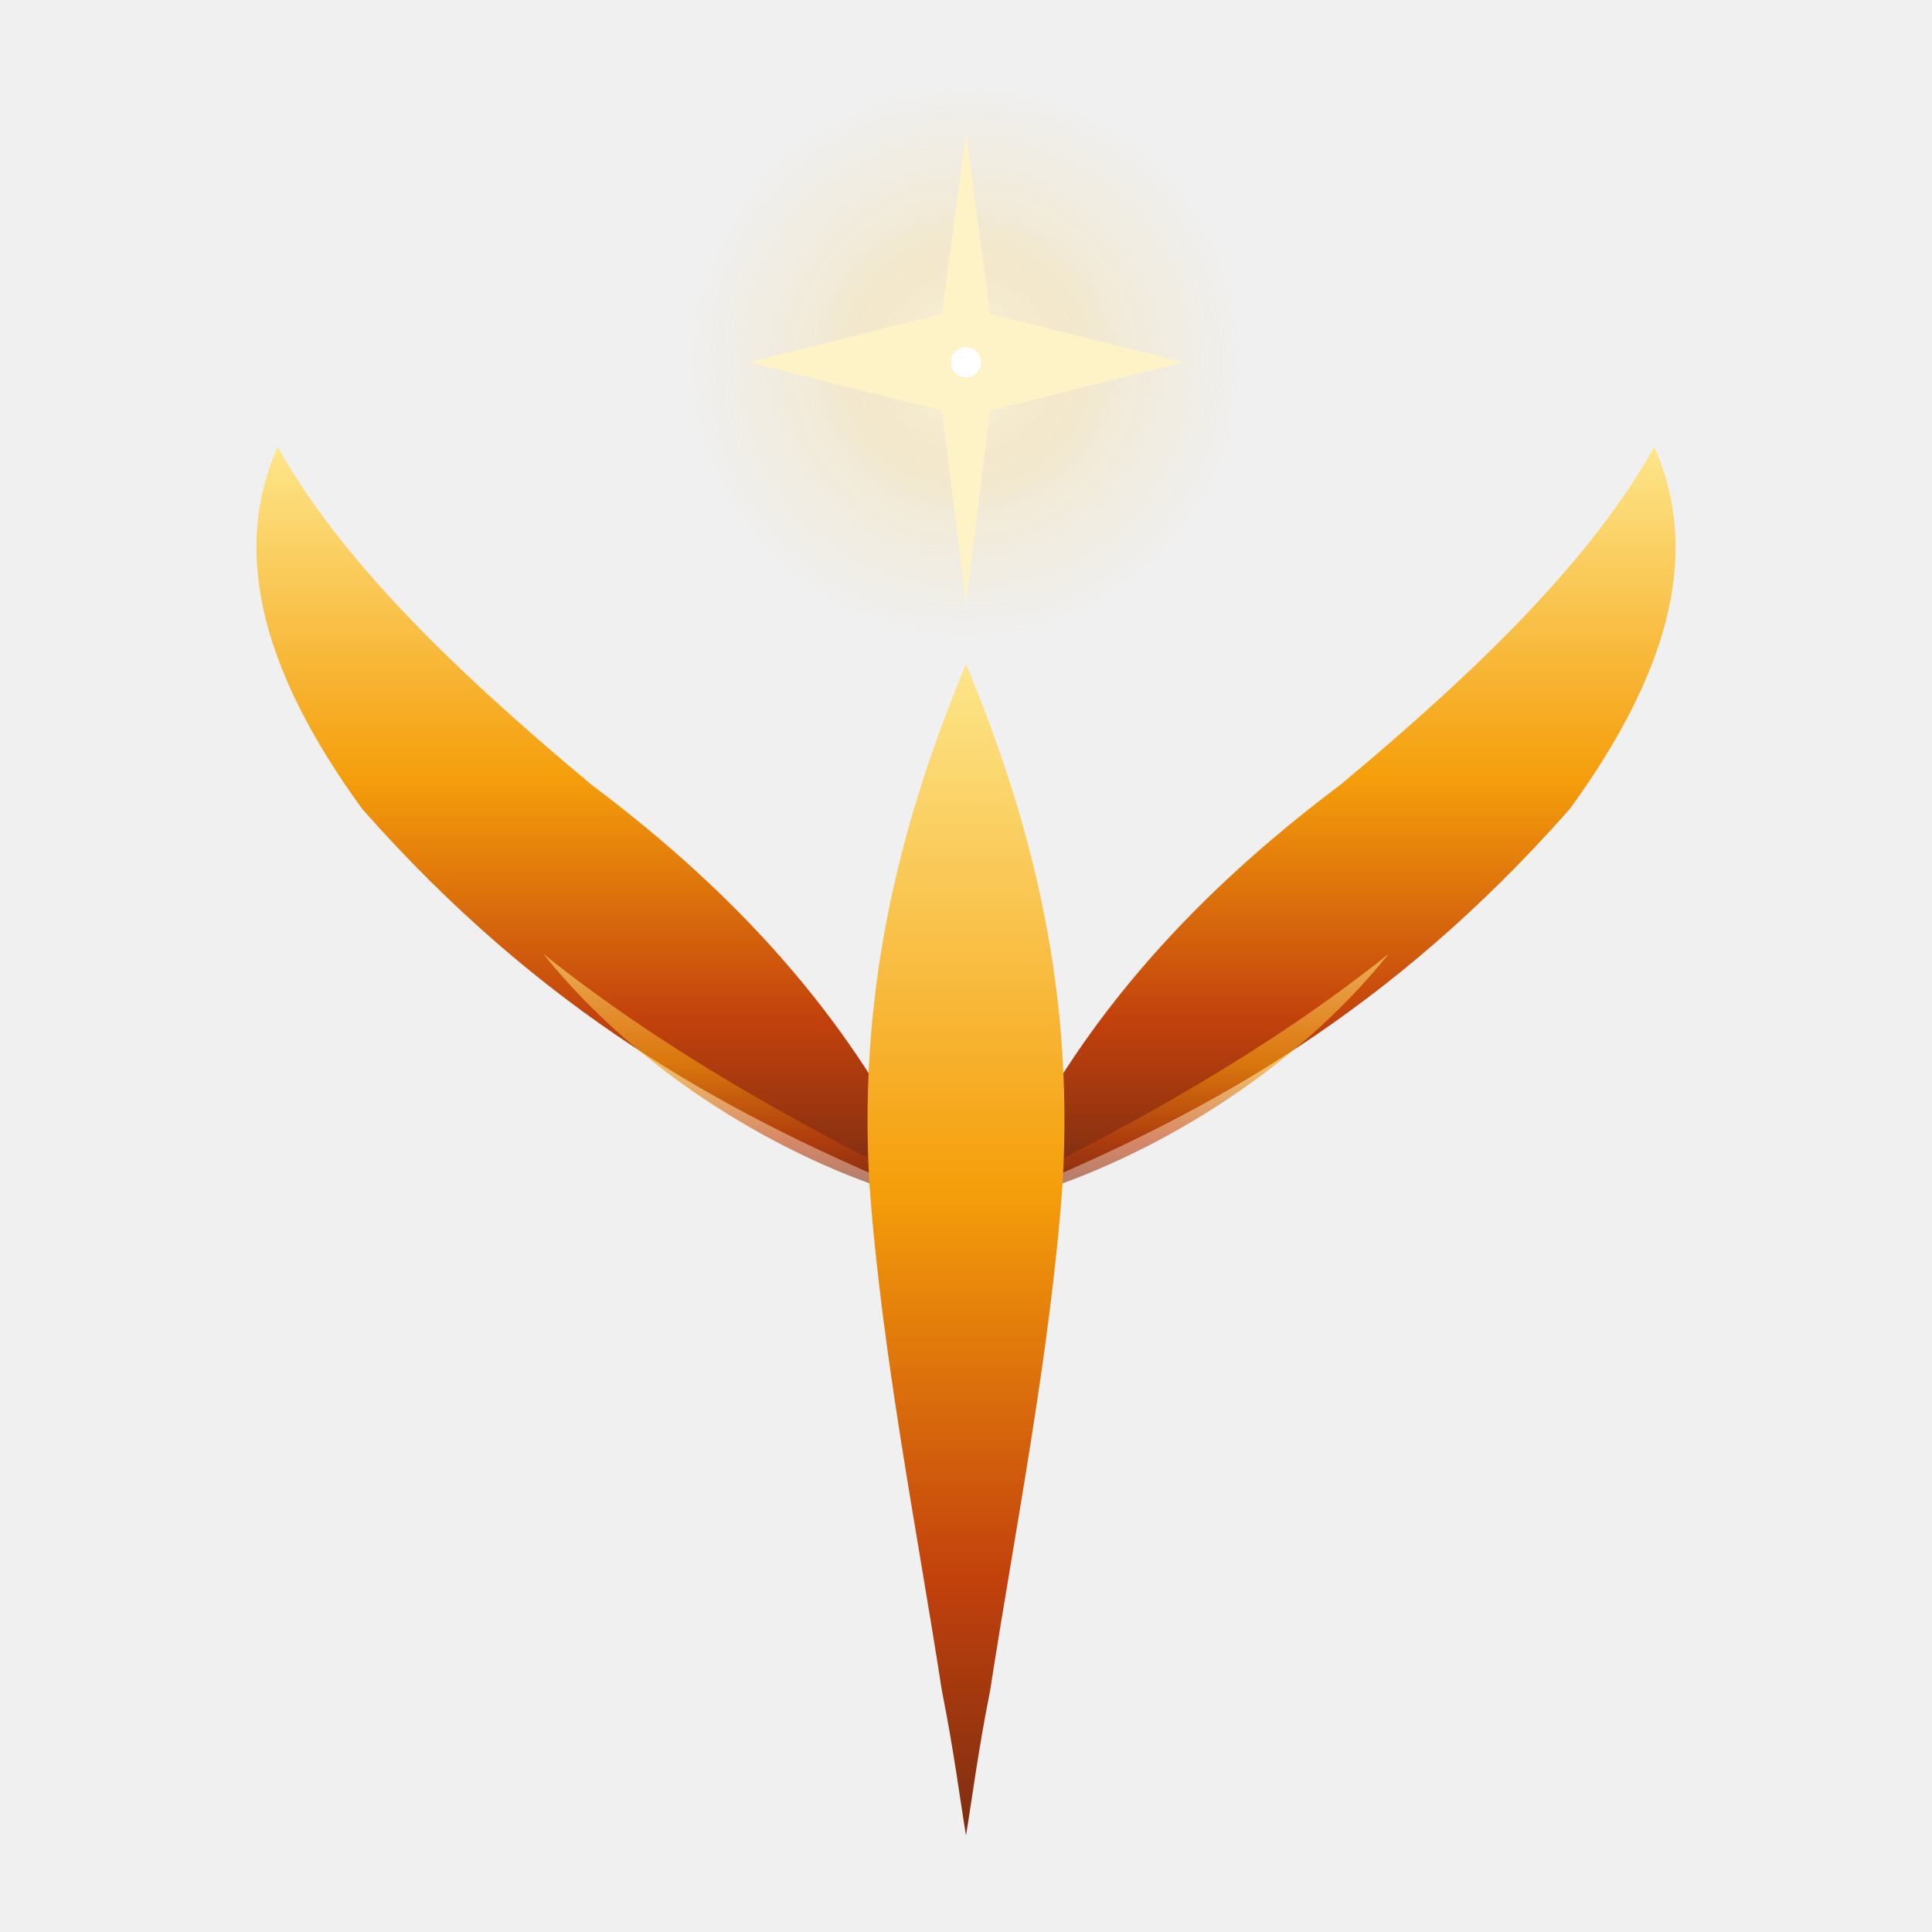
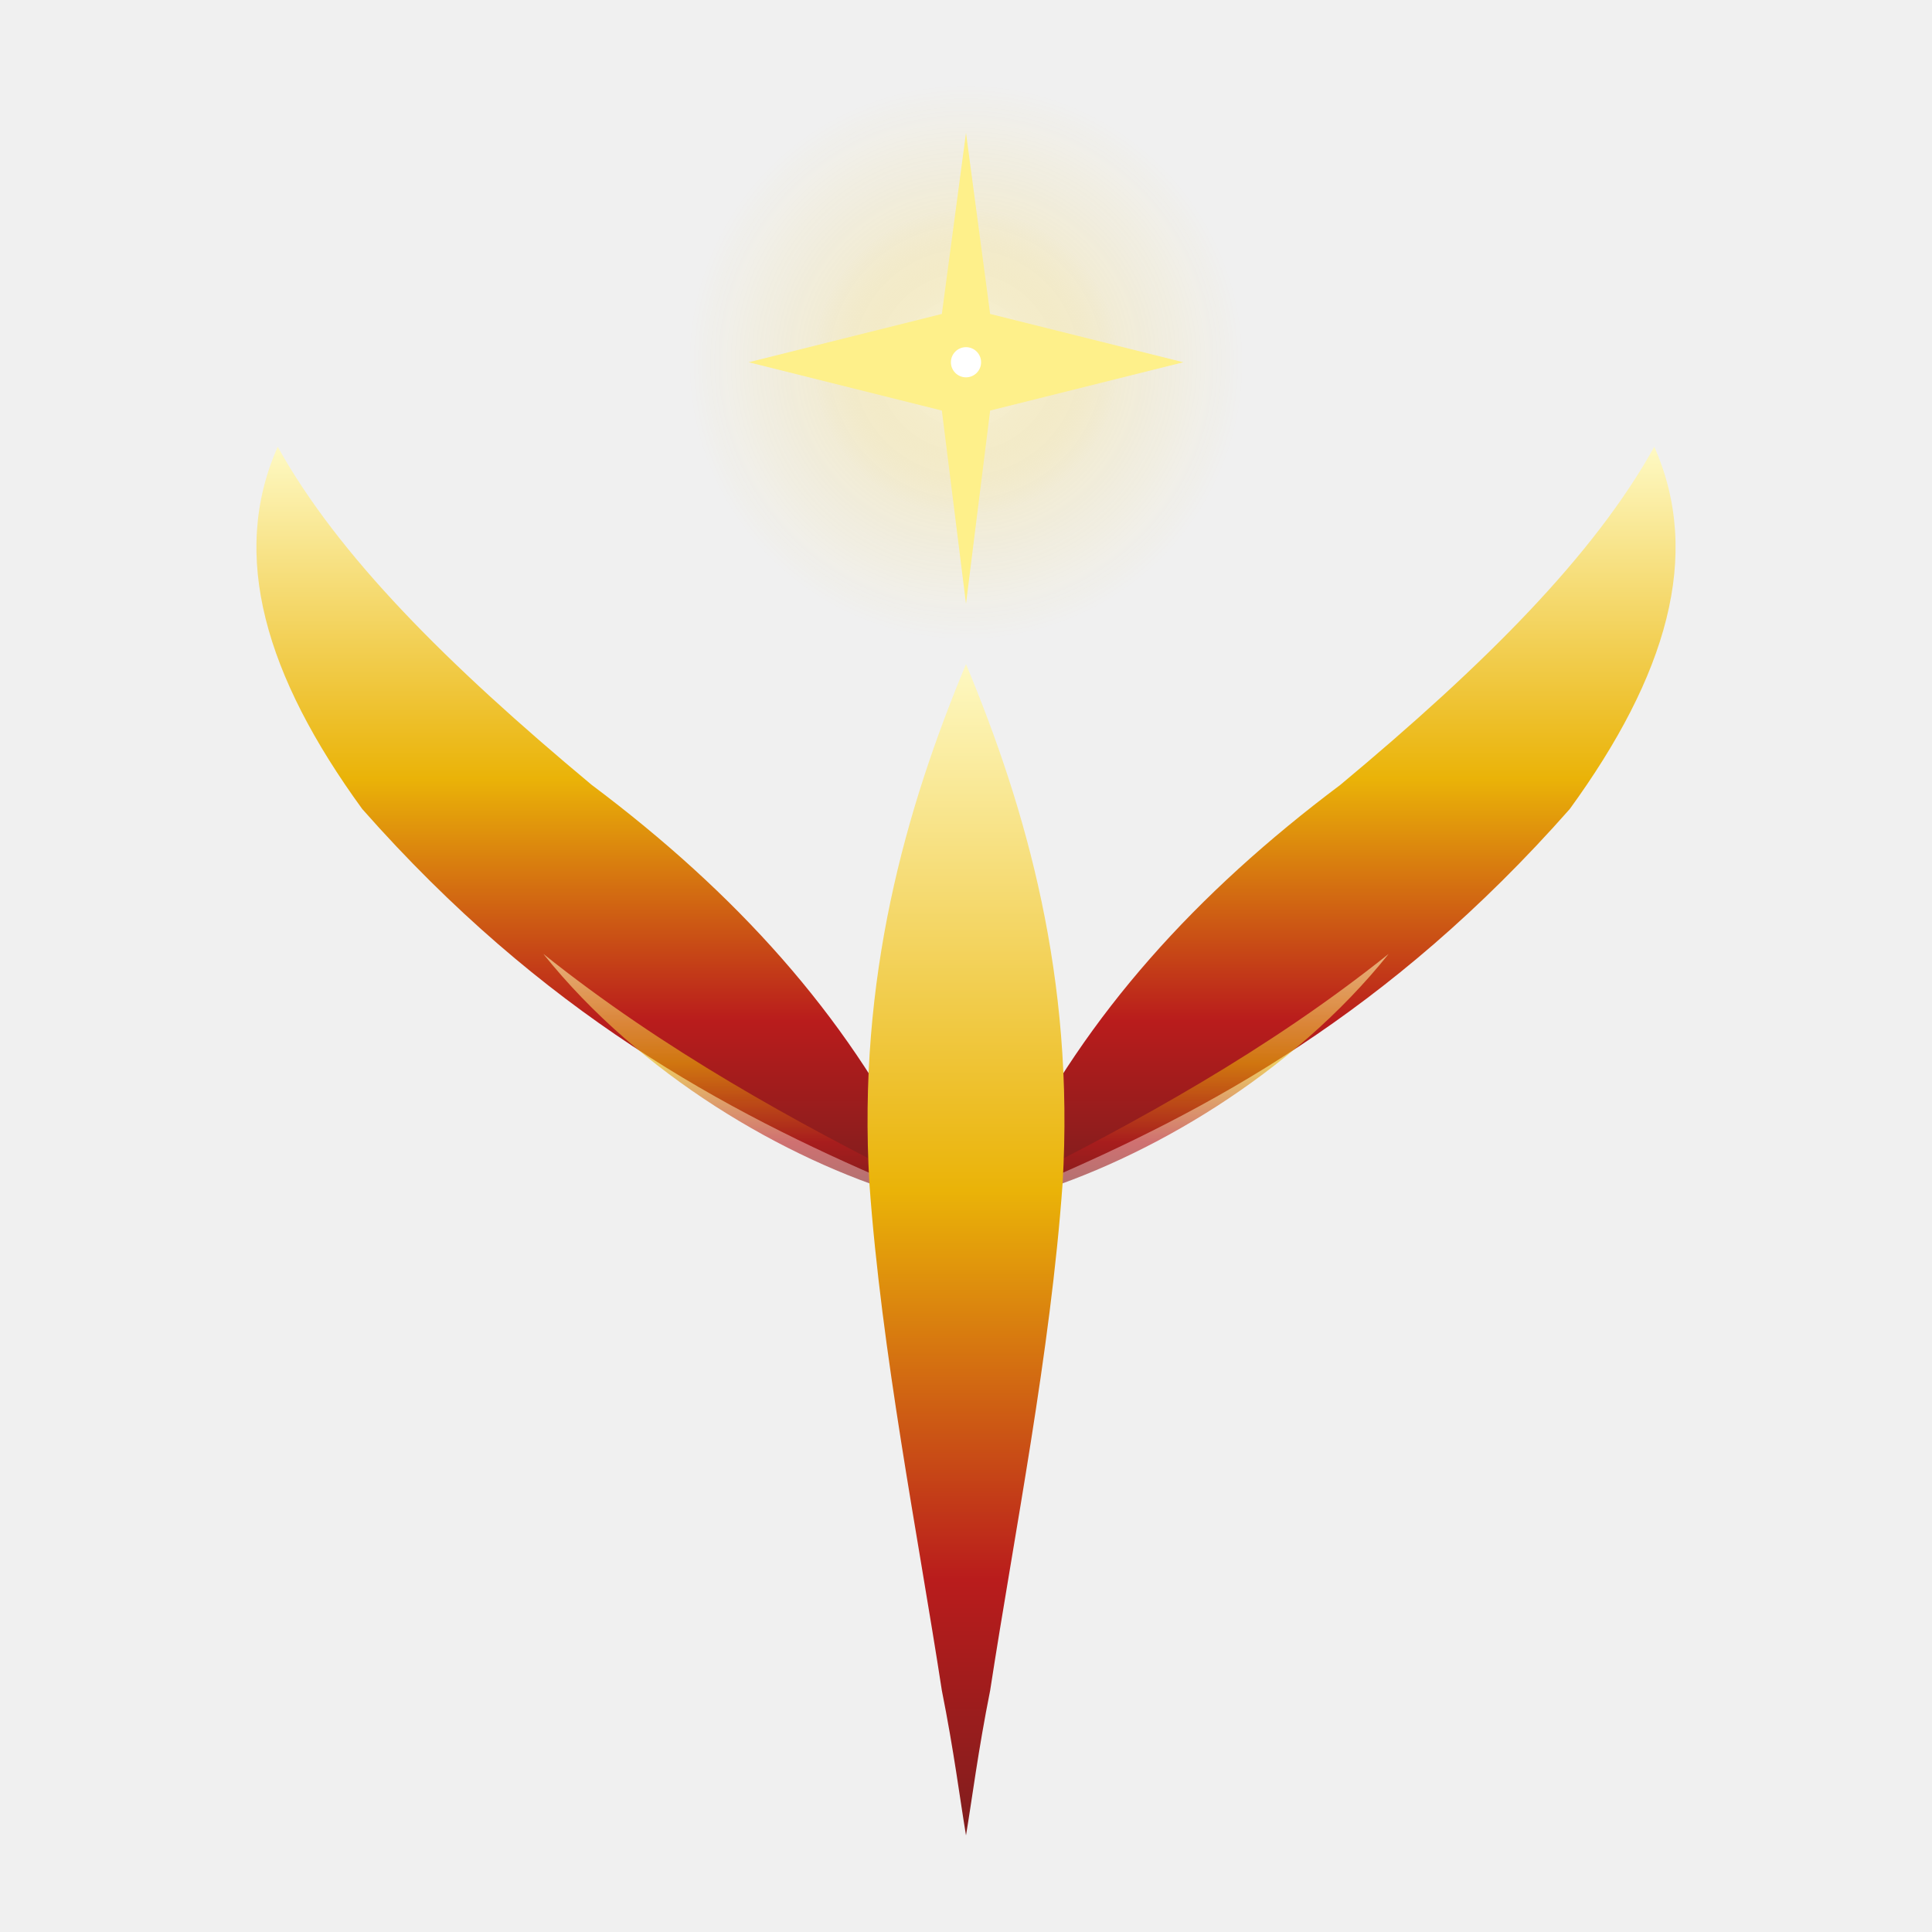
<svg xmlns="http://www.w3.org/2000/svg" viewBox="0 0 320 320" role="img" aria-label="Selket">
  <defs>
    <linearGradient id="ambr" x1="0.5" y1="1" x2="0.5" y2="0">
-       <stop offset="0%" stop-color="#7c2d12" />
-       <stop offset="22%" stop-color="#c2410c" />
-       <stop offset="55%" stop-color="#f59e0b" />
-       <stop offset="100%" stop-color="#fde68a" />
+       <stop offset="0%" stop-color="#7f1d1d" />
+       <stop offset="22%" stop-color="#b91c1c" />
+       <stop offset="55%" stop-color="#eab308" />
+       <stop offset="100%" stop-color="#fef9c3" />
    </linearGradient>
    <radialGradient id="halo" cx="0.5" cy="0.5" r="0.5">
-       <stop offset="0%" stop-color="#fffbeb" stop-opacity="0.55" />
-       <stop offset="55%" stop-color="#fbbf24" stop-opacity="0.12" />
-       <stop offset="100%" stop-color="#fbbf24" stop-opacity="0" />
+       <stop offset="0%" stop-color="#fefce8" stop-opacity="0.55" />
+       <stop offset="55%" stop-color="#facc15" stop-opacity="0.12" />
+       <stop offset="100%" stop-color="#facc15" stop-opacity="0" />
    </radialGradient>
  </defs>
  <circle cx="160" cy="60" r="46" fill="url(#halo)" />
  <path d="     M 148 196     C 120 184,  90 168,  60 134     C  44 112,  38  92,  46  74     C  56  92,  74 110,  98 130     C 122 148, 140 168, 152 192     Z   " fill="url(#ambr)" />
  <path d="     M 152 196     C 132 186, 110 174,  90 158     C 106 178, 130 192, 150 198     Z   " fill="url(#ambr)" opacity="0.6" />
  <path d="     M 172 196     C 200 184, 230 168, 260 134     C 276 112, 282  92, 274  74     C 264  92, 246 110, 222 130     C 198 148, 180 168, 168 192     Z   " fill="url(#ambr)" />
  <path d="     M 168 196     C 188 186, 210 174, 230 158     C 214 178, 190 192, 170 198     Z   " fill="url(#ambr)" opacity="0.6" />
  <path d="     M 160 110     C 150 134, 142 162, 144 196     C 146 224, 152 254, 156 280     C 158 290, 159 298, 160 304     C 161 298, 162 290, 164 280     C 168 254, 174 224, 176 196     C 178 162, 170 134, 160 110     Z   " fill="url(#ambr)" />
-   <path d="     M 160 22     L 164 52     L 196 60     L 164 68     L 160 100     L 156 68     L 124 60     L 156 52     Z   " fill="#fef3c7" />
+   <path d="     M 160 22     L 164 52     L 196 60     L 164 68     L 160 100     L 156 68     L 124 60     L 156 52     Z   " fill="#fef08a" />
  <circle cx="160" cy="60" r="2.5" fill="#ffffff" />
</svg>
